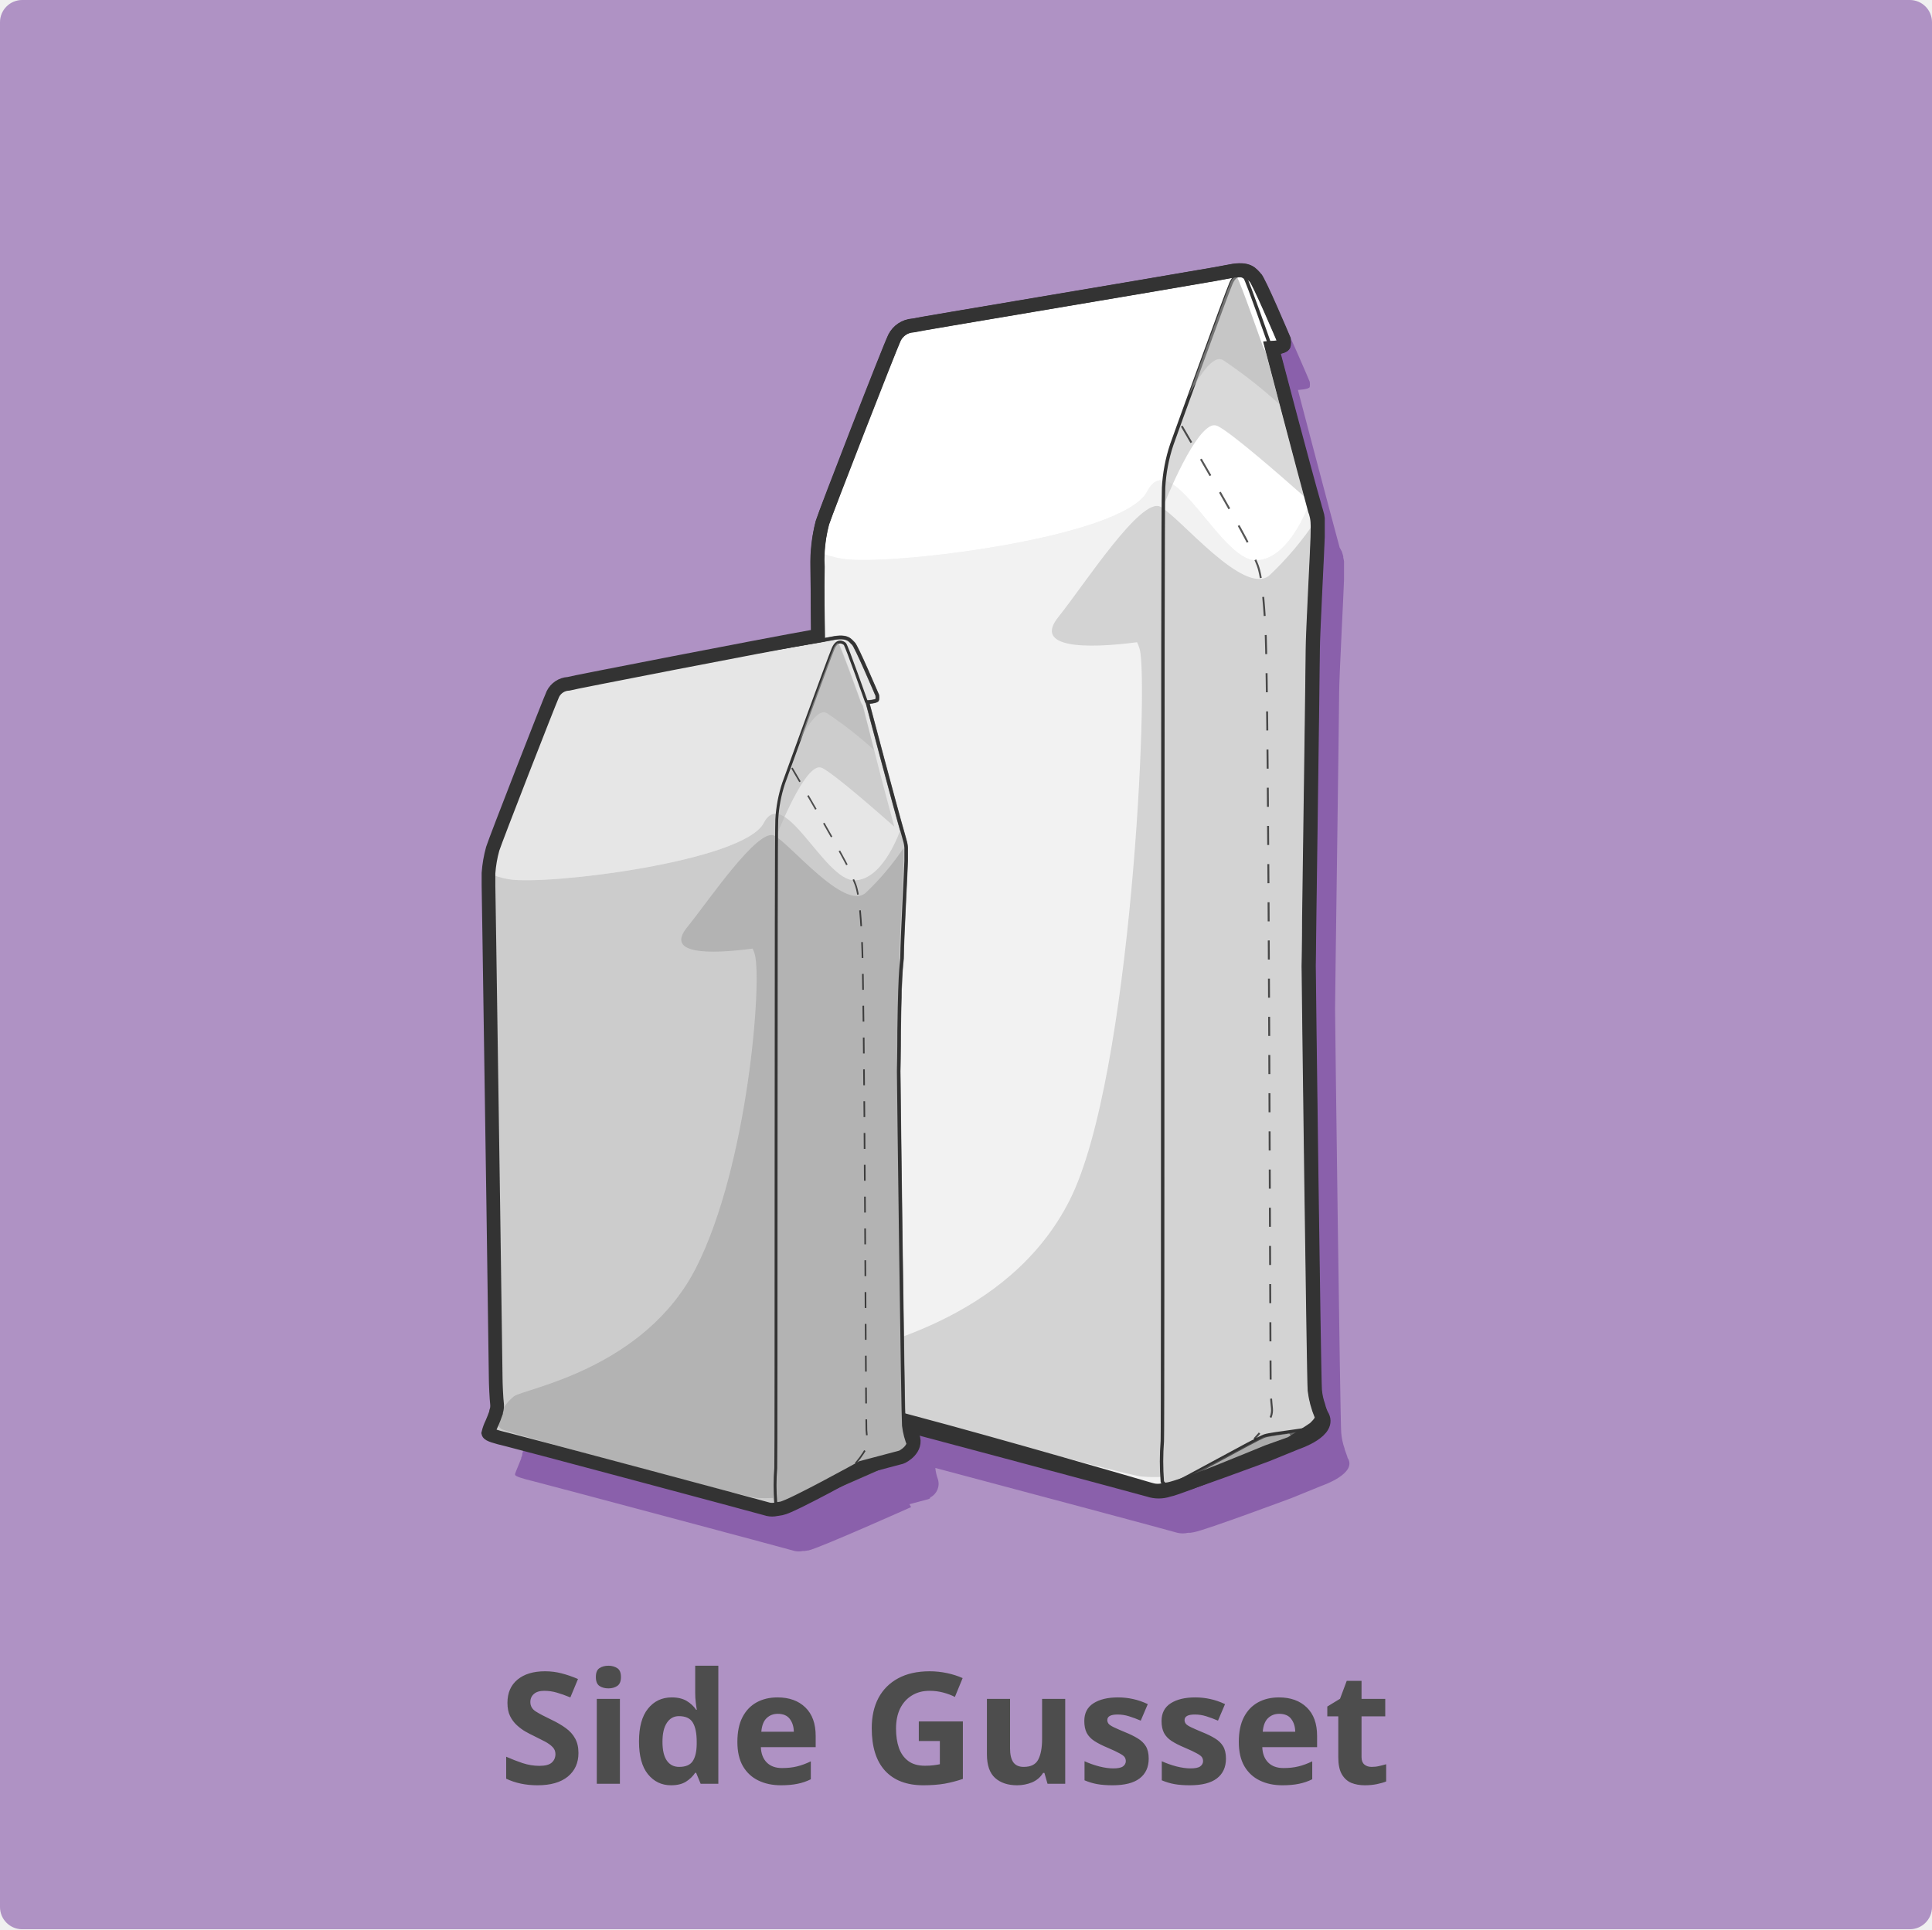
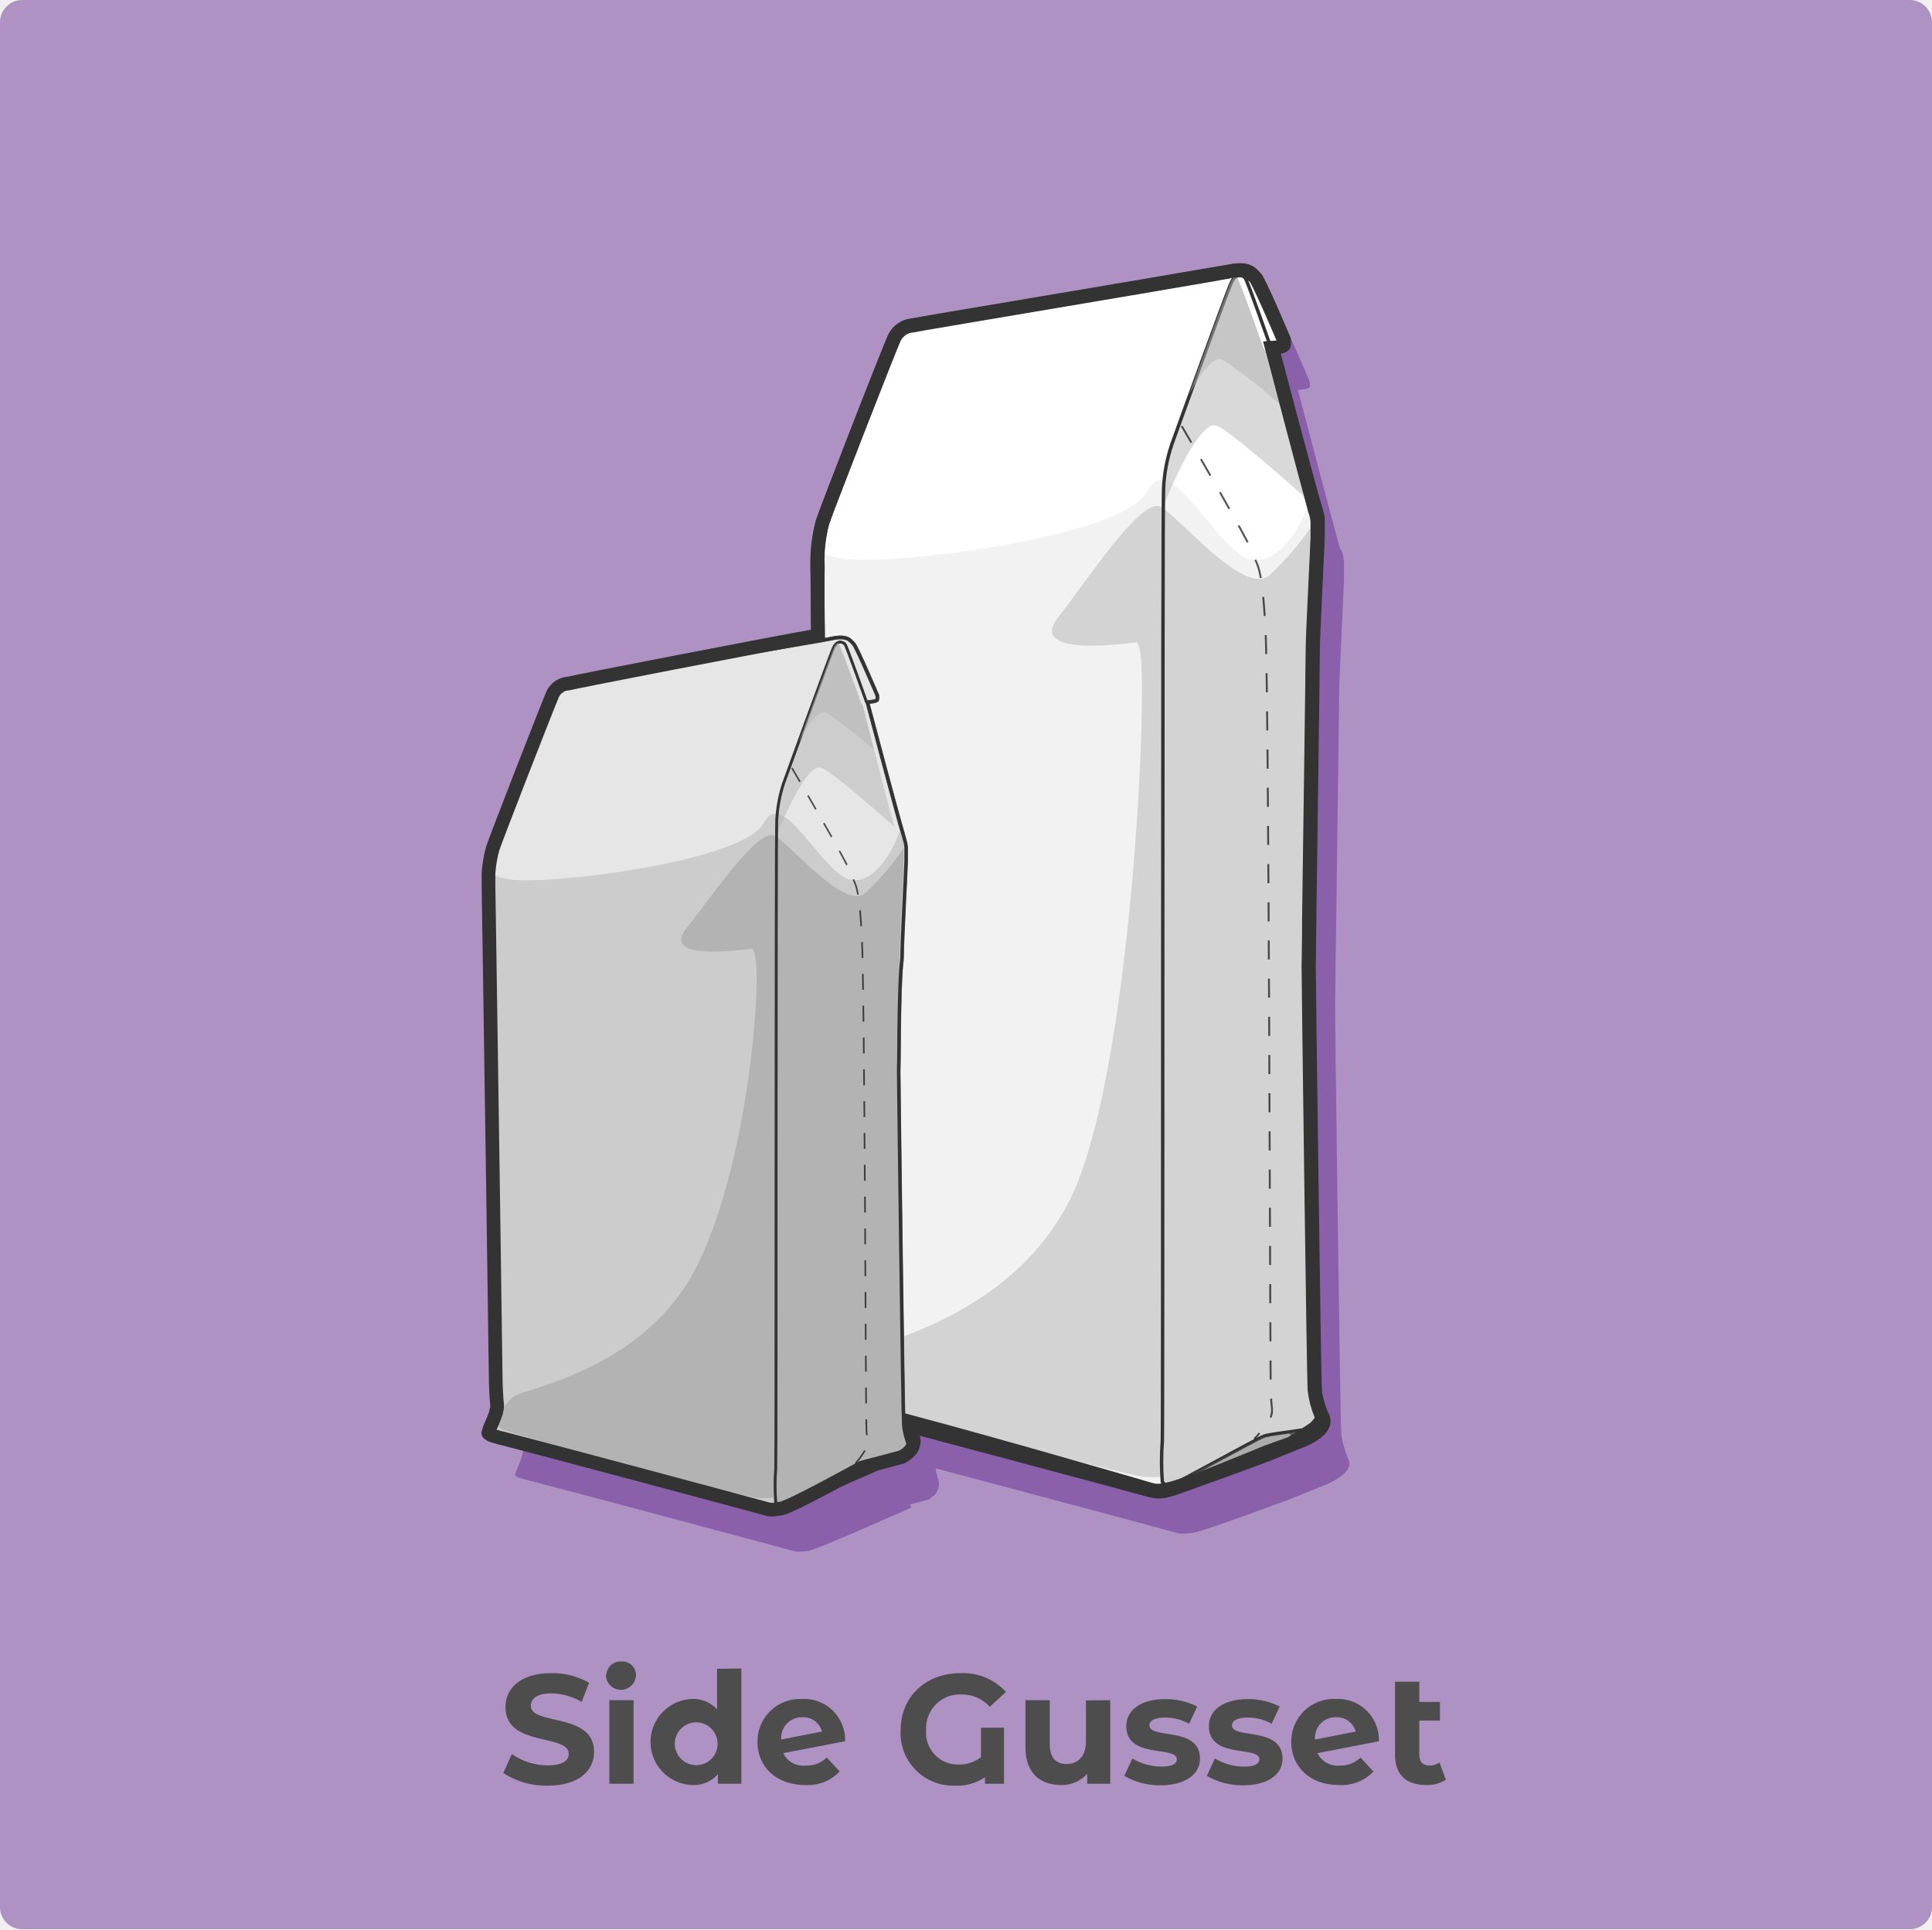
<svg xmlns="http://www.w3.org/2000/svg" id="Layer_1" data-name="Layer 1" viewBox="0 0 261.03 260.72">
  <defs>
-     <style>.cls-1{fill:#af92c4;}.cls-2{fill:#662d91;}.cls-12,.cls-2,.cls-5,.cls-8{opacity:0.5;}.cls-3{fill:#fff;stroke-width:0.62px;}.cls-10,.cls-3{stroke:#666;}.cls-10,.cls-13,.cls-14,.cls-3,.cls-6,.cls-7,.cls-9{stroke-miterlimit:10;}.cls-4{fill:#f2f2f2;}.cls-5{fill:#b3b3b3;}.cls-13,.cls-14,.cls-6,.cls-7,.cls-9{fill:none;}.cls-13,.cls-6,.cls-9{stroke:#333;}.cls-6{stroke-width:0.46px;}.cls-14,.cls-7{stroke:#000;opacity:0.66;}.cls-7{stroke-width:0.26px;stroke-dasharray:2.58;}.cls-8{fill:#666;}.cls-9{stroke-width:1.85px;}.cls-10{fill:#e6e6e6;stroke-width:0.52px;}.cls-11{fill:#ccc;}.cls-12{fill:#999;}.cls-13{stroke-width:0.39px;}.cls-14{stroke-width:0.22px;stroke-dasharray:2.15;}.cls-15{font-size:21px;fill:#4d4d4d;font-family:MontserratAlternates-SemiBold, Montserrat Alternates;font-weight:700;}</style>
+     <style>.cls-1{fill:#af92c4;}.cls-2{fill:#662d91;}.cls-12,.cls-2,.cls-5,.cls-8{opacity:0.5;}.cls-12,.cls-14,.cls-15,.cls-2,.cls-5,.cls-7,.cls-8{isolation:isolate;}.cls-3{fill:#fff;stroke-width:0.62px;}.cls-10,.cls-3{stroke:#666;}.cls-10,.cls-13,.cls-14,.cls-3,.cls-6,.cls-7,.cls-9{stroke-miterlimit:10;}.cls-4{fill:#f2f2f2;}.cls-5{fill:#b3b3b3;}.cls-13,.cls-14,.cls-6,.cls-7,.cls-9{fill:none;}.cls-13,.cls-6,.cls-9{stroke:#333;}.cls-6{stroke-width:0.46px;}.cls-14,.cls-7{stroke:#000;opacity:0.66;}.cls-7{stroke-width:0.26px;stroke-dasharray:2.58;}.cls-8{fill:#666;}.cls-9{stroke-width:1.85px;}.cls-10{fill:#e6e6e6;stroke-width:0.52px;}.cls-11{fill:#ccc;}.cls-12{fill:#999;}.cls-13{stroke-width:0.39px;}.cls-14{stroke-width:0.22px;stroke-dasharray:2.15;}.cls-16{fill:#4d4d4d;}</style>
  </defs>
  <rect class="cls-1" width="261.03" height="260.72" rx="3" ry="3" />
-   <path class="cls-2" d="M182.06,197l0-.06c-.09-.3-.24-.66-.39-1.1,0,0,0,0,0-.07a8.45,8.45,0,0,1-.46-2.15c-.14-1.66-.83-55.58-.83-57.31s.55-40.48.55-42.68c0-1.11.17-4.71.33-8.14s.33-6.71.33-7.14c0-.23,0-.51,0-.81s0-.5,0-.76a.28.28,0,0,1,0-.09v0c0-.09,0-.18,0-.27v-.1l0-.26s0-.07,0-.1a.38.38,0,0,1,0-.1v0s0,0,0,0a3.54,3.54,0,0,0-.1-.49s0-.11,0-.16h0c0-.08-.1-.32-.2-.68L181,74c-1.22-4.46-5.64-21.3-5.64-21.3s1.55-.09,1.6-.41a2.57,2.57,0,0,0,0-.69c-.14-.34-3.38-8-3.87-8.41a2.4,2.4,0,0,0-1.88-1,6.13,6.13,0,0,0-1.57.16l-2.07.38c-8.71,1.53-40.37,6.81-40.74,6.93a3,3,0,0,0-2.48,1.65c-.69,1.52-9.32,23.66-9.74,25a20.45,20.45,0,0,0-.64,3.95h0v.07a18.66,18.66,0,0,0,0,2v0a1.44,1.44,0,0,0,0,.18c0,.78-.08,3.74,0,9.09-7.39,1.3-32.73,6.26-33.68,6.48h0a2.52,2.52,0,0,0-2.07,1.39c-.58,1.27-7.79,19.75-8.13,20.91a16.53,16.53,0,0,0-.54,3.3h0v0a15.33,15.33,0,0,0,0,1.65h0c0,.35.06,3.3.13,7.77,0,.61,0,1.25,0,1.91v.24c.28,18.32.82,55.6.82,56.48s.09,2.93.19,3.77v0h0c0,.12,0,.21,0,.27a1.7,1.7,0,0,1-.13.69.42.42,0,0,0,0,.06l0,.07c0,.13-.09.26-.14.41a.3.3,0,0,0,0,.1c-.12.31-.26.63-.38.94-.21.5-.38.92-.45,1.14v0s0,.11,0,.13c.07.23,1.05.52,2.49.87s34.2,9.1,34.95,9.33l.33.09a2.54,2.54,0,0,0,1.12,0h0l.23,0h0l.44-.07.07,0c1.59-.36,13.88-5.86,13.88-5.86l-.23-.39,2.33-.62h0l0,0h0a1.24,1.24,0,0,0,.45-.17s0,0,0,0l0-.06h0l.06-.08a2.06,2.06,0,0,0,1-2.47,6.06,6.06,0,0,1-.34-1.5c12.17,3.23,31.7,8.46,32.33,8.66l.37.1a3.07,3.07,0,0,0,1.44,0h0l.12,0,.2,0,.48-.08c1.58-.28,13.26-4.64,13.26-4.64l4-1.63S183.49,199.13,182.06,197Z" />
-   <path class="cls-3" d="M177.74,192.88a19.3,19.3,0,0,1-3.59.76l.42.69s-15.12,6.76-16.71,7a4.18,4.18,0,0,1-2.62,0c-.9-.28-40.12-10.76-41.84-11.18s-2.9-.75-3-1,1.6-3.65,1.46-4.27a43.3,43.3,0,0,1-.28-4.9c0-1.38-1.1-101.3-1.17-103.37a21.85,21.85,0,0,1,.69-6c.41-1.38,9-23.52,9.74-25a3,3,0,0,1,2.48-1.65c.37-.12,32-5.4,40.74-6.93l2.07-.38c2.62-.55,3,.41,3.45.83s3.72,8.07,3.86,8.41a2.37,2.37,0,0,1,0,.69c-.06.32-1.6.41-1.6.41s4.41,16.84,5.64,21.3c.15.58.26.95.29,1a5,5,0,0,1,.22,1.2c.05.74,0,1.53,0,2.07,0,.87-.66,13.07-.66,15.28,0,1.68-.32,24.55-.48,36.13,0,3.63-.07,6.14-.07,6.55,0,1.73.69,55.66.82,57.31a12.8,12.8,0,0,0,.9,3.38C178.78,191.92,178,192.61,177.74,192.88Z" />
-   <path class="cls-4" d="M157.86,201.37c1.59-.28,16.71-7,16.71-7l-.42-.69a19.3,19.3,0,0,0,3.59-.76c.21-.27,1-1,.83-1.65a12.5,12.5,0,0,1-.89-3.38c-.14-1.65-.83-55.58-.83-57.31s.55-40.48.55-42.68.66-14.41.66-15.28a11.74,11.74,0,0,0-.25-3.27c-.05-.16-.27-1-.59-2.14,0,0-2.75,8.55-7.6,8.51S158.28,60.07,155,66.41s-35.21,10.14-41.22,9.1a14.4,14.4,0,0,1-3.3-.94,20.39,20.39,0,0,0,0,2.05c.07,2.07,1.17,102,1.17,103.37a43.45,43.45,0,0,0,.28,4.9c.14.62-1.54,4-1.46,4.27s1.25.62,3,1,40.94,10.89,41.84,11.17A4.18,4.18,0,0,0,157.86,201.37Z" />
-   <path class="cls-4" d="M157.86,201.37c1.59-.28,16.71-7,16.71-7l-.42-.69a19.3,19.3,0,0,0,3.59-.76c.21-.27,1-1,.83-1.65a12.5,12.5,0,0,1-.89-3.38c-.14-1.65-.83-55.58-.83-57.31s.55-40.48.55-42.68.66-14.41.66-15.28a11.74,11.74,0,0,0-.25-3.27c-.05-.16-.27-1-.59-2.14,0,0-2.75,8.55-7.6,8.51S158.28,60.07,155,66.41s-35.21,10.14-41.22,9.1a14.4,14.4,0,0,1-3.3-.94,20.39,20.39,0,0,0,0,2.05c.07,2.07,1.17,102,1.17,103.37a43.45,43.45,0,0,0,.28,4.9c.14.62-1.54,4-1.46,4.27s1.25.62,3,1,40.94,10.89,41.84,11.17A4.18,4.18,0,0,0,157.86,201.37Z" />
-   <path class="cls-5" d="M176.18,67.08c-3.51-3.11-9.79-8.57-11.65-9.5a1.07,1.07,0,0,0-.95,0c-2.68,1.24-6.44,10.93-6.44,10.93v0c0-1.26,0-2.1,0-2.45a1,1,0,0,0,0-.15,21.93,21.93,0,0,1,1.11-5.86c.17-.5,1.15-3.22,2.38-6.59,2.2-6,5.18-14.18,5.62-15.2a2,2,0,0,1,.67-.92l.22.16c.35.33,3.53,9.44,3.53,9.44l.31.55c.29,1.14,1,3.93,1.88,7.15C174,59,175.4,64.19,176.18,67.08Z" />
-   <path class="cls-5" d="M178.57,191.23a12.8,12.8,0,0,1-.9-3.38c-.13-1.65-.82-55.58-.82-57.31,0-.41,0-2.92.07-6.55,0-.29,0-.59,0-.9s0-.5,0-.76c0-.64,0-1.31,0-2v-.49c0-.25,0-.51,0-.77s0-.57,0-.87,0-.88,0-1.33c0-.3,0-.6,0-.9q0-1.14,0-2.31c0-.46,0-.92,0-1.39v-.14c0-.19,0-.39,0-.58,0-.4,0-.8,0-1.2v-1.91c0-.32,0-.64,0-1,0-2.52.07-5,.1-7.31v-.5a.86.86,0,0,1,0-.16v-.65c0-.86,0-1.7,0-2.5v-.58c0-.19,0-.38,0-.56a2.81,2.81,0,0,1,0-.29v-.44c0-.12,0-.24,0-.36,0-.9,0-1.73,0-2.47v-.37a2.17,2.17,0,0,1,0-.26v-.78c0-.15,0-.31,0-.45,0-1,0-1.7,0-1.94,0-2.21.66-14.41.66-15.28,0-.45,0-1.08,0-1.7,0-.09,0-.18,0-.27v-.1a42.72,42.72,0,0,1-6.16,7.28c-3.43,2.9-12.11-7.86-14.73-9.26S146.51,79,143,83.38c-3.4,4.19,3.62,4.33,10.63,3.41a6.24,6.24,0,0,1,.35.93c1.24,4.34-1.1,57.93-9.46,74.48S116.68,181.85,115,183.09s-3.73,4.55-1.87,5.38,39.67,11.07,41.12,11.07a21.76,21.76,0,0,0,2.64.05,2,2,0,0,0,.08.64c.17.31.48.59,1.31.38s11.32-6.17,12.5-6.55,6.45-.83,7-1.26h0l0,0C178.15,192.43,178.75,191.83,178.57,191.23Z" />
-   <path class="cls-6" d="M177.85,192.76c-.24.45-5.87.92-7,1.3s-11.67,6.34-12.5,6.55-1.14-.07-1.31-.38a35.14,35.14,0,0,1,0-5.48c.1-1.31,0-126.41.17-128.82a21.93,21.93,0,0,1,1.11-5.86c.48-1.38,7.31-20.21,8-21.79s1.63-1,1.9-.76S171.71,47,171.71,47" />
-   <path class="cls-7" d="M159.66,57.58s9.18,15.66,9.66,17.31,1.18,1,1.66,10.21.62,101.72.72,103.47.31,2,0,2.9a15,15,0,0,1-2.24,3" />
-   <path class="cls-5" d="M172.89,54.66a65.24,65.24,0,0,0-7.65-6,1.06,1.06,0,0,0-1,0c-1.14.53-2.47,2.59-3.63,4.78,2.2-6,5.18-14.18,5.62-15.2a2,2,0,0,1,.67-.92l.22.16c.35.33,3.53,9.44,3.53,9.44l.31.55C171.3,48.65,172,51.44,172.89,54.66Z" />
+   <path class="cls-2" d="M182.06,197v-.06c-.09-.3-.24-.66-.39-1.1v-.07a8.34,8.34,0,0,1-.46-2.15c-.14-1.66-.83-55.58-.83-57.31s.55-40.48.55-42.68c0-1.11.17-4.71.33-8.14s.33-6.71.33-7.14V76.69h0v-.83h0a3.86,3.86,0,0,0-.1-.49v-.16h0c0-.08-.1-.32-.2-.68L181,74c-1.22-4.46-5.64-21.3-5.64-21.3s1.55-.09,1.6-.41a2.66,2.66,0,0,0,0-.69c-.14-.34-3.38-8-3.87-8.41a2.39,2.39,0,0,0-1.88-1,6.34,6.34,0,0,0-1.57.16l-2.07.38c-8.71,1.53-40.37,6.81-40.74,6.93a3,3,0,0,0-2.48,1.65c-.69,1.52-9.32,23.66-9.74,25a20.34,20.34,0,0,0-.64,4h0v.07a16.68,16.68,0,0,0,0,2h0v.18c0,.78-.08,3.74,0,9.09-7.39,1.3-32.73,6.26-33.68,6.48h0a2.52,2.52,0,0,0-2.07,1.39c-.58,1.27-7.79,19.75-8.13,20.91a16.71,16.71,0,0,0-.54,3.3h0a15.14,15.14,0,0,0,0,1.65h0c0,.35.06,3.3.13,7.77v2.15c.28,18.32.82,55.6.82,56.48s.09,2.93.19,3.77h0v.27a1.63,1.63,0,0,1-.13.69v.13a1.53,1.53,0,0,1-.14.41.17.17,0,0,0,0,.1c-.12.31-.26.63-.38.94-.21.5-.38.92-.45,1.14h0v.13c.07.23,1,.52,2.49.87s34.2,9.1,35,9.33l.33.09a2.64,2.64,0,0,0,1.12,0h.23l.44-.07h.07c1.59-.36,13.88-5.86,13.88-5.86l-.23-.39,2.33-.62h0a1.23,1.23,0,0,0,.45-.17h0v-.06h0l.06-.08a2.06,2.06,0,0,0,1-2.47,5.94,5.94,0,0,1-.34-1.5c12.17,3.23,31.7,8.46,32.33,8.66l.37.1a3.18,3.18,0,0,0,1.44,0h.32l.48-.08c1.58-.28,13.26-4.64,13.26-4.64l4-1.63S183.49,199.13,182.06,197Z" />
+   <path class="cls-3" d="M177.74,192.88a19.11,19.11,0,0,1-3.59.76l.42.69s-15.12,6.76-16.71,7a4.19,4.19,0,0,1-2.62,0c-.9-.28-40.12-10.76-41.84-11.18s-2.9-.75-3-1,1.6-3.65,1.46-4.27a42.24,42.24,0,0,1-.28-4.9c0-1.38-1.1-101.3-1.17-103.37a21.69,21.69,0,0,1,.69-6c.41-1.38,9-23.52,9.74-25A3,3,0,0,1,123.32,44c.37-.12,32-5.4,40.74-6.93l2.07-.38c2.62-.55,3,.41,3.45.83s3.72,8.07,3.86,8.41a2.66,2.66,0,0,1,0,.69c-.06.32-1.6.41-1.6.41s4.41,16.84,5.64,21.3a9.47,9.47,0,0,0,.29,1,4.88,4.88,0,0,1,.22,1.2c0,.74,0,1.53,0,2.07,0,.87-.66,13.07-.66,15.28,0,1.68-.32,24.55-.48,36.13,0,3.63-.07,6.14-.07,6.55,0,1.73.69,55.66.82,57.31a12.8,12.8,0,0,0,.9,3.38C178.78,191.92,178,192.61,177.74,192.88Z" />
+   <path class="cls-4" d="M157.86,201.37c1.59-.28,16.71-7,16.71-7l-.42-.69a19.11,19.11,0,0,0,3.59-.76c.21-.27,1-1,.83-1.65a12.78,12.78,0,0,1-.89-3.38c-.14-1.65-.83-55.58-.83-57.31s.55-40.48.55-42.68.66-14.41.66-15.28a11.57,11.57,0,0,0-.25-3.27c-.05-.16-.27-1-.59-2.14,0,0-2.75,8.55-7.6,8.51S158.28,60.07,155,66.41s-35.21,10.14-41.22,9.1a14.63,14.63,0,0,1-3.3-.94c0,.68,0,1.37,0,2.05.07,2.07,1.17,102,1.17,103.37a42.24,42.24,0,0,0,.28,4.9c.14.62-1.54,4-1.46,4.27s1.25.62,3,1,40.94,10.89,41.84,11.17A4.19,4.19,0,0,0,157.86,201.37Z" />
+   <path class="cls-4" d="M157.86,201.37c1.59-.28,16.71-7,16.71-7l-.42-.69a19.11,19.11,0,0,0,3.59-.76c.21-.27,1-1,.83-1.65a12.78,12.78,0,0,1-.89-3.38c-.14-1.65-.83-55.58-.83-57.31s.55-40.48.55-42.68.66-14.41.66-15.28a11.57,11.57,0,0,0-.25-3.27c-.05-.16-.27-1-.59-2.14,0,0-2.75,8.55-7.6,8.51S158.28,60.07,155,66.41s-35.21,10.14-41.22,9.1a14.63,14.63,0,0,1-3.3-.94c0,.68,0,1.37,0,2.05.07,2.07,1.17,102,1.17,103.37a42.24,42.24,0,0,0,.28,4.9c.14.62-1.54,4-1.46,4.27s1.25.62,3,1,40.94,10.89,41.84,11.17A4.19,4.19,0,0,0,157.86,201.37Z" />
+   <path class="cls-5" d="M176.18,67.08c-3.51-3.11-9.79-8.57-11.65-9.5a1.06,1.06,0,0,0-.95,0c-2.68,1.24-6.44,10.93-6.44,10.93h0v-2.6a21.69,21.69,0,0,1,1.11-5.86c.17-.5,1.15-3.22,2.38-6.59,2.2-6,5.18-14.18,5.62-15.2a2,2,0,0,1,.67-.92l.22.16c.35.33,3.53,9.44,3.53,9.44l.31.55c.29,1.14,1,3.93,1.88,7.15C174,59,175.4,64.19,176.18,67.08Z" />
+   <path class="cls-5" d="M178.57,191.23a12.8,12.8,0,0,1-.9-3.38c-.13-1.65-.82-55.58-.82-57.31,0-.41,0-2.92.07-6.55V107.44c0-2.52.07-5,.1-7.31V91.25a1.13,1.13,0,0,1,0-.26V87.82c0-2.21.66-14.41.66-15.28V70.47a42.87,42.87,0,0,1-6.16,7.28c-3.43,2.9-12.11-7.86-14.73-9.26S146.51,79,143,83.38c-3.4,4.19,3.62,4.33,10.63,3.41a6.12,6.12,0,0,1,.35.93c1.24,4.34-1.1,57.93-9.46,74.48S116.68,181.85,115,183.09s-3.73,4.55-1.87,5.38,39.67,11.07,41.12,11.07a21.15,21.15,0,0,0,2.64.05,2,2,0,0,0,.08.64c.17.31.48.59,1.31.38s11.32-6.17,12.5-6.55,6.45-.83,7-1.26h0C178.15,192.43,178.75,191.83,178.57,191.23Z" />
+   <path class="cls-6" d="M177.85,192.76c-.24.45-5.87.92-7,1.3s-11.67,6.34-12.5,6.55-1.14-.07-1.31-.38a35.8,35.8,0,0,1,0-5.48c.1-1.31,0-126.41.17-128.82a21.69,21.69,0,0,1,1.11-5.86c.48-1.38,7.31-20.21,8-21.79s1.63-1,1.9-.76S171.71,47,171.71,47" />
+   <path class="cls-7" d="M159.66,57.58s9.18,15.66,9.66,17.31,1.18,1,1.66,10.21.62,101.72.72,103.47.31,2,0,2.9a14.94,14.94,0,0,1-2.24,3" />
+   <path class="cls-5" d="M172.89,54.66a65.17,65.17,0,0,0-7.65-6,1,1,0,0,0-1,0c-1.14.53-2.47,2.59-3.63,4.78,2.2-6,5.18-14.18,5.62-15.2a2,2,0,0,1,.67-.92l.22.16c.35.33,3.53,9.44,3.53,9.44l.31.55C171.3,48.65,172,51.44,172.89,54.66Z" />
  <polygon class="cls-8" points="159.19 200.24 174.58 194.75 175.37 193.49 170.7 194.2 159.19 200.24" />
-   <path class="cls-9" d="M177.74,192.88c-.2.28-3.32,2.18-3.32,2.18l-3.21,1.15s-11.76,4.88-13.35,5.16a4.18,4.18,0,0,1-2.62,0c-.9-.28-40.12-10.76-41.84-11.18s-2.9-.75-3-1,1.6-3.65,1.46-4.27a43.3,43.3,0,0,1-.28-4.9c0-1.38-1.1-101.3-1.17-103.37a21.85,21.85,0,0,1,.69-6c.41-1.38,9-23.52,9.74-25a3,3,0,0,1,2.48-1.65c.37-.12,32-5.4,40.74-6.93l2.07-.38c2.62-.55,3,.41,3.45.83s3.72,8.07,3.86,8.41a2.37,2.37,0,0,1,0,.69c-.06.32-1.6.41-1.6.41s4.41,16.84,5.64,21.3c.15.58.26.95.29,1a5,5,0,0,1,.22,1.2c.05.74,0,1.53,0,2.07,0,.87-.66,13.07-.66,15.28,0,1.68-.32,24.55-.48,36.13,0,3.63-.07,6.14-.07,6.55,0,1.73.69,55.66.82,57.31a12.8,12.8,0,0,0,.9,3.38C178.78,191.92,178,192.61,177.74,192.88Z" />
-   <path class="cls-10" d="M122.14,196.86a16.72,16.72,0,0,1-3,.64l.34.57s-12.63,5.65-14,5.88a3.43,3.43,0,0,1-2.19,0c-.75-.23-33.51-9-34.95-9.33S66,194,65.9,193.75s1.34-3.05,1.22-3.57a38.05,38.05,0,0,1-.23-4.09c0-1.15-.92-64.67-1-66.4a17.87,17.87,0,0,1,.58-5C66.83,113.53,74,95,74.62,93.77a2.48,2.48,0,0,1,2.07-1.38c.31-.11,26.75-4.51,34-5.79l1.73-.32c2.19-.46,2.48.35,2.88.69s3.11,6.74,3.23,7a2.13,2.13,0,0,1,0,.57c0,.27-1.34.35-1.34.35S120.92,109,122,112.71c.13.48.21.79.24.87a4.14,4.14,0,0,1,.18,1c0,.61,0,1.28,0,1.73,0,.72-.55,10.91-.55,12.76,0,1.4-.27.57-.4,10.24,0,3-.06,5.13-.06,5.47,0,1.44.57,46.49.69,47.87a10.05,10.05,0,0,0,.75,2.82C123,196.06,122.31,196.63,122.14,196.86Z" />
-   <path class="cls-4" d="M105.53,204c1.32-.23,14-5.88,14-5.88l-.34-.57a16.72,16.72,0,0,0,3-.64c.17-.23.86-.8.69-1.38a10.05,10.05,0,0,1-.75-2.82c-.12-1.38-.69-46.43-.69-47.87s.46-13.87.46-15.71.55-12,.55-12.76a9.84,9.84,0,0,0-.21-2.74c0-.13-.22-.79-.49-1.78,0,0-2.3,7.14-6.35,7.11s-9.48-13-12.21-7.75-29.41,8.47-34.43,7.61A12.07,12.07,0,0,1,66,118a16.46,16.46,0,0,0,0,1.71c.06,1.73,1,65.25,1,66.4a38.05,38.05,0,0,0,.23,4.09c.12.52-1.28,3.34-1.22,3.57s1,.52,2.49.87,34.2,9.1,35,9.33A3.43,3.43,0,0,0,105.53,204Z" />
-   <path class="cls-11" d="M105.53,204c1.32-.23,14-5.88,14-5.88l-.34-.57a16.72,16.72,0,0,0,3-.64c.17-.23.86-.8.69-1.38a10.05,10.05,0,0,1-.75-2.82c-.12-1.38-.69-46.43-.69-47.87s.46-13.87.46-15.71.55-12,.55-12.76a9.84,9.84,0,0,0-.21-2.74c0-.13-.22-.79-.49-1.78,0,0-2.3,7.14-6.35,7.11s-9.48-13-12.21-7.75-29.41,8.47-34.43,7.61A12.07,12.07,0,0,1,66,118a16.46,16.46,0,0,0,0,1.71c.06,1.73,1,65.25,1,66.4a38.05,38.05,0,0,0,.23,4.09c.12.52-1.28,3.34-1.22,3.57s1,.52,2.49.87,34.2,9.1,35,9.33A3.43,3.43,0,0,0,105.53,204Z" />
-   <path class="cls-5" d="M120.83,111.72c-2.93-2.6-8.18-7.15-9.73-7.93a.9.9,0,0,0-.8,0c-2.23,1-5.37,9.13-5.37,9.13v0c0-1.05,0-1.75,0-2v-.13a18.91,18.91,0,0,1,.92-4.9l2-5.5c1.84-5,4.33-11.85,4.7-12.7a1.75,1.75,0,0,1,.56-.76.7.7,0,0,1,.18.14c.29.27,3,7.88,3,7.88l.26.46,1.57,6C119,105,120.18,109.3,120.83,111.72Z" />
-   <path class="cls-12" d="M122.83,195.48a10.05,10.05,0,0,1-.75-2.82c-.12-1.38-.69-46.43-.69-47.87,0-.34,0-2.44.06-5.47,0-.25,0-.5,0-.75s0-.42,0-.64c0-.54,0-1.1,0-1.67v-.42c0-.21,0-.42,0-.64s0-.48,0-.72,0-.74,0-1.11v-.76c0-.63,0-1.28,0-1.93,0-.38,0-.77,0-1.16v-.12c0-.16,0-.32,0-.48,0-.33,0-.67,0-1v-.39l0-1.2c0-.27,0-.53,0-.8,0-2.09,0,15.77.08,13.84,0-.14,0-.28,0-.42v-.67c0-.73,0-1.42,0-2.09,0-.11,0-.22,0-.32v-.64a1.93,1.93,0,0,0,0-.24v-.37a2.71,2.71,0,0,1,0-.29c0-.76,0-1.45,0-2.07v-.18a.53.53,0,0,0,0-.13v-.55c0-.11,0-.21,0-.31v-.38c0-.86,0-1.42,0-1.62,0-1.85.55-12,.55-12.76,0-.38,0-.9,0-1.43,0-.07,0-.15,0-.22v-.08a35.58,35.58,0,0,1-5.14,6.08c-2.87,2.42-10.11-6.57-12.3-7.74s-8.88,8.77-11.82,12.4,3,3.63,8.87,2.85a4.71,4.71,0,0,1,.29.78c1,3.63-.91,28.45-7.89,42.27s-23.25,16.42-24.63,17.45-3.11,3.81-1.56,4.5,33.13,9.24,34.34,9.24a19.1,19.1,0,0,0,2.21,0,1.88,1.88,0,0,0,.07.54c.14.26.4.49,1.09.31s9.46-5.15,10.44-5.47,5.39-.69,5.85-1.05h0l0,0C122.47,196.48,123,196,122.83,195.48Z" />
-   <path class="cls-13" d="M122.23,196.76c-.21.37-4.91.77-5.89,1.08s-9.75,5.3-10.44,5.47-1-.05-1.09-.31a28.64,28.64,0,0,1,0-4.58c.08-1.1,0-85.64.14-87.66a18.91,18.91,0,0,1,.92-4.9c.41-1.15,6.12-16.87,6.69-18.2s1.36-.84,1.59-.63,2.94,7.89,2.94,7.89" />
-   <path class="cls-14" d="M107,103.79s7.67,13.08,8.07,14.46,1,.86,1.38,8.52.52,65,.61,66.49.26,1.64,0,2.42a12.43,12.43,0,0,1-1.87,2.52" />
-   <path class="cls-5" d="M118.08,101.35a54.84,54.84,0,0,0-6.39-5,.88.88,0,0,0-.79,0c-1,.44-2.07,2.16-3,4,1.84-5,4.33-11.85,4.7-12.7a1.75,1.75,0,0,1,.56-.76.7.7,0,0,1,.18.14c.29.27,3,7.88,3,7.88l.26.46Z" />
+   <path class="cls-9" d="M177.74,192.88c-.2.28-3.32,2.18-3.32,2.18l-3.21,1.15s-11.76,4.88-13.35,5.16a4.19,4.19,0,0,1-2.62,0c-.9-.28-40.12-10.76-41.84-11.18s-2.9-.75-3-1,1.6-3.65,1.46-4.27a42.24,42.24,0,0,1-.28-4.9c0-1.38-1.1-101.3-1.17-103.37a21.69,21.69,0,0,1,.69-6c.41-1.38,9-23.52,9.74-25A3,3,0,0,1,123.32,44c.37-.12,32-5.4,40.74-6.93l2.07-.38c2.62-.55,3,.41,3.45.83s3.72,8.07,3.86,8.41a2.66,2.66,0,0,1,0,.69c-.06.32-1.6.41-1.6.41s4.41,16.84,5.64,21.3a9.47,9.47,0,0,0,.29,1,4.88,4.88,0,0,1,.22,1.2c0,.74,0,1.53,0,2.07,0,.87-.66,13.07-.66,15.28,0,1.68-.32,24.55-.48,36.13,0,3.63-.07,6.14-.07,6.55,0,1.73.69,55.66.82,57.31a12.8,12.8,0,0,0,.9,3.38C178.78,191.92,178,192.61,177.74,192.88Z" />
+   <path class="cls-10" d="M122.14,196.86a17,17,0,0,1-3,.64l.34.57s-12.63,5.65-14,5.88a3.42,3.42,0,0,1-2.19,0c-.75-.23-33.51-9-34.95-9.33S66,194,65.9,193.75s1.34-3.05,1.22-3.57a37.24,37.24,0,0,1-.23-4.09c0-1.15-.92-64.67-1-66.4a17.91,17.91,0,0,1,.58-5C66.83,113.53,74,95,74.62,93.77a2.48,2.48,0,0,1,2.07-1.38c.31-.11,26.75-4.51,34-5.79l1.73-.32c2.19-.46,2.48.35,2.88.69s3.11,6.74,3.23,7a1.82,1.82,0,0,1,0,.57c0,.27-1.34.35-1.34.35S120.92,109,122,112.71c.13.48.21.79.24.87a4.2,4.2,0,0,1,.18,1v1.73c0,.72-.55,10.91-.55,12.76,0,1.4-.27.57-.4,10.24,0,3-.06,5.13-.06,5.47,0,1.44.57,46.49.69,47.87a9.89,9.89,0,0,0,.75,2.82C123,196.06,122.31,196.63,122.14,196.86Z" />
+   <path class="cls-4" d="M105.53,204c1.32-.23,14-5.88,14-5.88l-.34-.57a17,17,0,0,0,3-.64c.17-.23.86-.8.69-1.38a9.89,9.89,0,0,1-.75-2.82c-.12-1.38-.69-46.43-.69-47.87s.46-13.87.46-15.71.55-12,.55-12.76a9.7,9.7,0,0,0-.21-2.74c0-.13-.22-.79-.49-1.78,0,0-2.3,7.14-6.35,7.11s-9.48-13-12.21-7.75-29.41,8.47-34.43,7.61A12,12,0,0,1,66,118a16.26,16.26,0,0,0,0,1.71c.06,1.73,1,65.25,1,66.4a37.24,37.24,0,0,0,.23,4.09c.12.52-1.28,3.34-1.22,3.57s1,.52,2.49.87,34.2,9.1,35,9.33A3.43,3.43,0,0,0,105.53,204Z" />
+   <path class="cls-11" d="M105.53,204c1.32-.23,14-5.88,14-5.88l-.34-.57a17,17,0,0,0,3-.64c.17-.23.86-.8.69-1.38a9.89,9.89,0,0,1-.75-2.82c-.12-1.38-.69-46.43-.69-47.87s.46-13.87.46-15.71.55-12,.55-12.76a9.7,9.7,0,0,0-.21-2.74c0-.13-.22-.79-.49-1.78,0,0-2.3,7.14-6.35,7.11s-9.48-13-12.21-7.75-29.41,8.47-34.43,7.61A12,12,0,0,1,66,118a16.26,16.26,0,0,0,0,1.71c.06,1.73,1,65.25,1,66.4a37.24,37.24,0,0,0,.23,4.09c.12.52-1.28,3.34-1.22,3.57s1,.52,2.49.87,34.2,9.1,35,9.33A3.43,3.43,0,0,0,105.53,204Z" />
+   <path class="cls-5" d="M120.83,111.72c-2.93-2.6-8.18-7.15-9.73-7.93a.87.87,0,0,0-.8,0c-2.23,1-5.37,9.13-5.37,9.13h0v-2.13a19,19,0,0,1,.92-4.9l2-5.5c1.84-5,4.33-11.85,4.7-12.7a1.76,1.76,0,0,1,.56-.76.62.62,0,0,1,.18.14c.29.27,3,7.88,3,7.88l.26.46,1.57,6C119,105,120.18,109.3,120.83,111.72Z" />
+   <path class="cls-12" d="M122.83,195.48a9.89,9.89,0,0,1-.75-2.82c-.12-1.38-.69-46.43-.69-47.87,0-.34,0-2.44.06-5.47V125.53c0-2.09,0,15.77.08,13.84v-4.75a1.41,1.41,0,0,1,0-.29v-2.25a.29.29,0,0,0,0-.13v-2.86c0-1.85.55-12,.55-12.76V114.6a35.53,35.53,0,0,1-5.14,6.08c-2.87,2.42-10.11-6.57-12.3-7.74s-8.88,8.77-11.82,12.4,3,3.63,8.87,2.85a4.3,4.3,0,0,1,.29.78c1,3.63-.91,28.45-7.89,42.27s-23.25,16.42-24.63,17.45-3.11,3.81-1.56,4.5,33.13,9.24,34.34,9.24a20.37,20.37,0,0,0,2.21,0,2,2,0,0,0,.07.54c.14.26.4.49,1.09.31s9.46-5.15,10.44-5.47,5.39-.69,5.85-1.05h0C122.47,196.48,123,196,122.83,195.48Z" />
+   <path class="cls-13" d="M122.23,196.76c-.21.37-4.91.77-5.89,1.08s-9.75,5.3-10.44,5.47-1-.05-1.09-.31a29.18,29.18,0,0,1,0-4.58c.08-1.1,0-85.64.14-87.66a19,19,0,0,1,.92-4.9c.41-1.15,6.12-16.87,6.69-18.2s1.36-.84,1.59-.63,2.94,7.89,2.94,7.89" />
+   <path class="cls-14" d="M107,103.79s7.67,13.08,8.07,14.46,1,.86,1.38,8.52.52,65,.61,66.49.26,1.64,0,2.42a12.12,12.12,0,0,1-1.87,2.52" />
+   <path class="cls-5" d="M118.08,101.35a55.18,55.18,0,0,0-6.39-5,.91.91,0,0,0-.79,0c-1,.44-2.07,2.16-3,4,1.84-5,4.33-11.85,4.7-12.7a1.76,1.76,0,0,1,.56-.76.62.62,0,0,1,.18.14c.29.27,3,7.88,3,7.88l.26.46Z" />
  <polygon class="cls-8" points="106.64 203 118.99 197.56 119.26 197.37 116.34 197.84 106.64 203" />
-   <path class="cls-6" d="M122.14,196.86a16.72,16.72,0,0,1-3,.64l.34.57s-12.63,5.65-14,5.88a3.43,3.43,0,0,1-2.19,0c-.75-.23-33.51-9-34.95-9.33S66,194,65.9,193.75s1.34-3.05,1.22-3.57a38.05,38.05,0,0,1-.23-4.09c0-1.15-.92-64.67-1-66.4a17.87,17.87,0,0,1,.58-5C66.83,113.53,74,95,74.62,93.77a2.48,2.48,0,0,1,2.07-1.38c.31-.11,26.75-4.51,34-5.79l1.73-.32c2.19-.46,2.48.35,2.88.69s3.11,6.74,3.23,7a2.13,2.13,0,0,1,0,.57c0,.27-1.34.35-1.34.35S120.92,109,122,112.71c.13.48.21.79.24.87a4.14,4.14,0,0,1,.18,1c0,.61,0,1.28,0,1.73,0,.72-.55,10.91-.55,12.76,0,1.4-.27.57-.4,10.24,0,3-.06,5.13-.06,5.47,0,1.44.57,46.49.69,47.87a10.05,10.05,0,0,0,.75,2.82C123,196.06,122.31,196.63,122.14,196.86Z" />
-   <path class="cls-9" d="M178.58,191.23a6.06,6.06,0,0,1-.44-1.23,8.36,8.36,0,0,1-.46-2.15c-.14-1.65-.83-55.58-.83-57.31s.55-40.48.55-42.68c0-1.11.17-4.71.33-8.14s.33-6.71.33-7.14c0-.23,0-.51,0-.81s0-.5,0-.76a.28.28,0,0,1,0-.09v0c0-.09,0-.18,0-.27v-.1l0-.26,0-.24a3.35,3.35,0,0,0-.15-.69h0c0-.08-.1-.32-.2-.68l-.1-.37C176.3,63.8,171.88,47,171.88,47s1.55-.09,1.6-.41a2.57,2.57,0,0,0,0-.69c-.14-.34-3.38-8-3.87-8.41s-.83-1.38-3.45-.83l-2.06.38c-8.72,1.53-40.38,6.81-40.75,6.93a3,3,0,0,0-2.48,1.65c-.69,1.52-9.32,23.66-9.74,25a19.79,19.79,0,0,0-.63,3.95h0v.07a16.36,16.36,0,0,0,0,2,0,0,0,0,0,0,0c0,.38-.08,3.41,0,9.27-7.49,1.32-33.42,6.39-33.72,6.5a2.5,2.5,0,0,0-2.08,1.38c-.57,1.27-7.78,19.76-8.13,20.91A16.6,16.6,0,0,0,66,118h0s0,0,0,0c0,.56,0,1.12,0,1.65h0c0,.35.06,3.3.12,7.77.27,17.36.85,57.72.85,58.63s.09,2.93.19,3.77v0h0a2.24,2.24,0,0,0,0,.27,2,2,0,0,1-.14.69.11.11,0,0,0,0,.06l0,.07c-.15.44-.37,1-.57,1.45a6.16,6.16,0,0,0-.47,1.3c.06.23,1,.52,2.49.87s34.19,9.1,34.94,9.33l.35.1a2.55,2.55,0,0,0,1.12,0l.72-.12c1.33-.23,10.86-5.51,10.86-5.51l5.29-1.4c.24-.07,2.24-1.13,1.57-2.83a6.45,6.45,0,0,1-.39-1.8v-.17c12.08,3.21,31.74,8.93,32.38,9.13l.38.1a3,3,0,0,0,1.45,0l.8-.13c1.58-.28,13.26-4.64,13.26-4.64l4-1.63S180,193.38,178.58,191.23Z" />
-   <text class="cls-15" transform="translate(67.42 241.06)">Side Gusset</text>
+   <path class="cls-6" d="M122.14,196.86a17,17,0,0,1-3,.64l.34.57s-12.63,5.65-14,5.88a3.42,3.42,0,0,1-2.19,0c-.75-.23-33.51-9-34.95-9.33S66,194,65.9,193.75s1.34-3.05,1.22-3.57a37.24,37.24,0,0,1-.23-4.09c0-1.15-.92-64.67-1-66.4a17.91,17.91,0,0,1,.58-5C66.83,113.53,74,95,74.62,93.77a2.48,2.48,0,0,1,2.07-1.38c.31-.11,26.75-4.51,34-5.79l1.73-.32c2.19-.46,2.48.35,2.88.69s3.11,6.74,3.23,7a1.82,1.82,0,0,1,0,.57c0,.27-1.34.35-1.34.35S120.92,109,122,112.71c.13.48.21.79.24.87a4.2,4.2,0,0,1,.18,1v1.73c0,.72-.55,10.91-.55,12.76,0,1.4-.27.57-.4,10.24,0,3-.06,5.13-.06,5.47,0,1.44.57,46.49.69,47.87a9.89,9.89,0,0,0,.75,2.82C123,196.06,122.31,196.63,122.14,196.86Z" />
+   <path class="cls-9" d="M178.58,191.23a6,6,0,0,1-.44-1.23,8.34,8.34,0,0,1-.46-2.15c-.14-1.65-.83-55.58-.83-57.31s.55-40.48.55-42.68c0-1.11.17-4.71.33-8.14s.33-6.71.33-7.14V70.92h0v-.87a4,4,0,0,0-.15-.69h0c0-.08-.1-.32-.2-.68l-.1-.37C176.3,63.8,171.88,47,171.88,47s1.55-.09,1.6-.41a2.66,2.66,0,0,0,0-.69c-.14-.34-3.38-8-3.87-8.41s-.83-1.38-3.45-.83L164.1,37c-8.72,1.53-40.38,6.81-40.75,6.93a3,3,0,0,0-2.48,1.65c-.69,1.52-9.32,23.66-9.74,25a20.32,20.32,0,0,0-.63,3.95h0v.07a16.68,16.68,0,0,0,0,2h0c0,.38-.08,3.41,0,9.27-7.49,1.32-33.42,6.39-33.72,6.5a2.51,2.51,0,0,0-2.08,1.38c-.57,1.27-7.78,19.76-8.13,20.91A16.76,16.76,0,0,0,66,118h0v1.65h0c0,.35.06,3.3.12,7.77.27,17.36.85,57.72.85,58.63s.09,2.93.19,3.77h0a1.22,1.22,0,0,0,0,.27,2,2,0,0,1-.14.69.06.06,0,0,0,0,.06v.07c-.15.44-.37,1-.57,1.45a6.5,6.5,0,0,0-.47,1.3c.06.23,1,.52,2.49.87s34.19,9.1,34.94,9.33l.35.1a2.64,2.64,0,0,0,1.12,0l.72-.12c1.33-.23,10.86-5.51,10.86-5.51l5.29-1.4c.24-.07,2.24-1.13,1.57-2.83a6.17,6.17,0,0,1-.39-1.8v-.17c12.08,3.21,31.74,8.93,32.38,9.13l.38.1a3,3,0,0,0,1.45,0l.8-.13c1.58-.28,13.26-4.64,13.26-4.64l4-1.63S180,193.38,178.58,191.23Z" />
+   <g class="cls-15">
+     <path class="cls-16" d="M68,239.61l1.15-2.56A8.68,8.68,0,0,0,74,238.58c2,0,2.84-.67,2.84-1.57,0-2.75-8.55-.86-8.55-6.32,0-2.5,2-4.58,6.2-4.58a9.89,9.89,0,0,1,5.1,1.3l-1,2.59a8.29,8.29,0,0,0-4.08-1.16c-2,0-2.79.76-2.79,1.68,0,2.71,8.55.84,8.55,6.23,0,2.46-2,4.56-6.24,4.56A10.44,10.44,0,0,1,68,239.61Z" />
+     <path class="cls-16" d="M81.93,226.36a1.87,1.87,0,0,1,2-1.82,1.83,1.83,0,0,1,2,1.76,2,2,0,0,1-4.07.06Zm.4,3.4H85.6v11.3H82.33Z" />
+     <path class="cls-16" d="M100.16,225.48v15.58H97v-1.3a4.35,4.35,0,0,1-3.53,1.47,5.82,5.82,0,0,1,0-11.63A4.34,4.34,0,0,1,96.88,231v-5.48Zm-3.22,9.93a2.89,2.89,0,1,0-2.87,3.13A2.86,2.86,0,0,0,96.94,235.41Z" />
+     <path class="cls-16" d="M111.71,237.51l1.74,1.89a5.91,5.91,0,0,1-4.66,1.83c-3.91,0-6.45-2.46-6.45-5.82a5.74,5.74,0,0,1,6-5.81,5.53,5.53,0,0,1,5.84,5.71l-8.36,1.61a3,3,0,0,0,3,1.68A3.82,3.82,0,0,0,111.71,237.51Zm-6.16-2.43,5.51-1.08a2.63,2.63,0,0,0-2.67-1.93A2.78,2.78,0,0,0,105.55,235.08Z" />
+     <path class="cls-16" d="M132.54,233.48h3.11v7.58h-2.57v-.88a6.53,6.53,0,0,1-3.94,1.13,7.11,7.11,0,0,1-7.46-7.47c0-4.56,3.4-7.73,8.09-7.73a7.83,7.83,0,0,1,6.15,2.54l-2.19,2a5,5,0,0,0-3.8-1.66,4.55,4.55,0,0,0-4.8,4.81,4.29,4.29,0,0,0,4.41,4.66,4.65,4.65,0,0,0,3-1Z" />
+     <path class="cls-16" d="M150,229.76v11.3h-3.11v-1.34a4.59,4.59,0,0,1-3.51,1.51c-2.83,0-4.83-1.6-4.83-5.08v-6.39h3.28v5.9c0,1.89.84,2.73,2.29,2.73s2.6-1,2.6-3v-5.59Z" />
+     <path class="cls-16" d="M151.9,240l1.09-2.35a7.74,7.74,0,0,0,3.93,1.09c1.51,0,2.08-.4,2.08-1,0-1.85-6.83,0-6.83-4.47,0-2.14,1.94-3.65,5.23-3.65a9.28,9.28,0,0,1,4.35,1l-1.09,2.33a6.52,6.52,0,0,0-3.26-.84c-1.47,0-2.1.47-2.1,1.05,0,1.93,6.83.07,6.83,4.52,0,2.1-2,3.59-5.34,3.59A9.72,9.72,0,0,1,151.9,240Z" />
+     <path class="cls-16" d="M163.05,240l1.09-2.35a7.77,7.77,0,0,0,3.93,1.09c1.51,0,2.08-.4,2.08-1,0-1.85-6.82,0-6.82-4.47,0-2.14,1.93-3.65,5.22-3.65a9.28,9.28,0,0,1,4.35,1l-1.09,2.33a6.5,6.5,0,0,0-3.26-.84c-1.47,0-2.1.47-2.1,1.05,0,1.93,6.83.07,6.83,4.52,0,2.1-1.95,3.59-5.33,3.59A9.73,9.73,0,0,1,163.05,240Z" />
+     <path class="cls-16" d="M183.82,237.51l1.74,1.89a5.9,5.9,0,0,1-4.66,1.83c-3.9,0-6.44-2.46-6.44-5.82a5.74,5.74,0,0,1,6-5.81,5.53,5.53,0,0,1,5.84,5.71L178,236.92a3,3,0,0,0,3,1.68A3.81,3.81,0,0,0,183.82,237.51Zm-6.15-2.43,5.5-1.08a2.63,2.63,0,0,0-2.67-1.93A2.77,2.77,0,0,0,177.67,235.08Z" />
+     <path class="cls-16" d="M195.35,240.51a4.61,4.61,0,0,1-2.65.72c-2.68,0-4.22-1.37-4.22-4.06v-9.91h3.28V230h2.79v2.52h-2.79v4.59c0,1,.5,1.49,1.38,1.49a2.28,2.28,0,0,0,1.35-.42Z" />
+   </g>
</svg>
